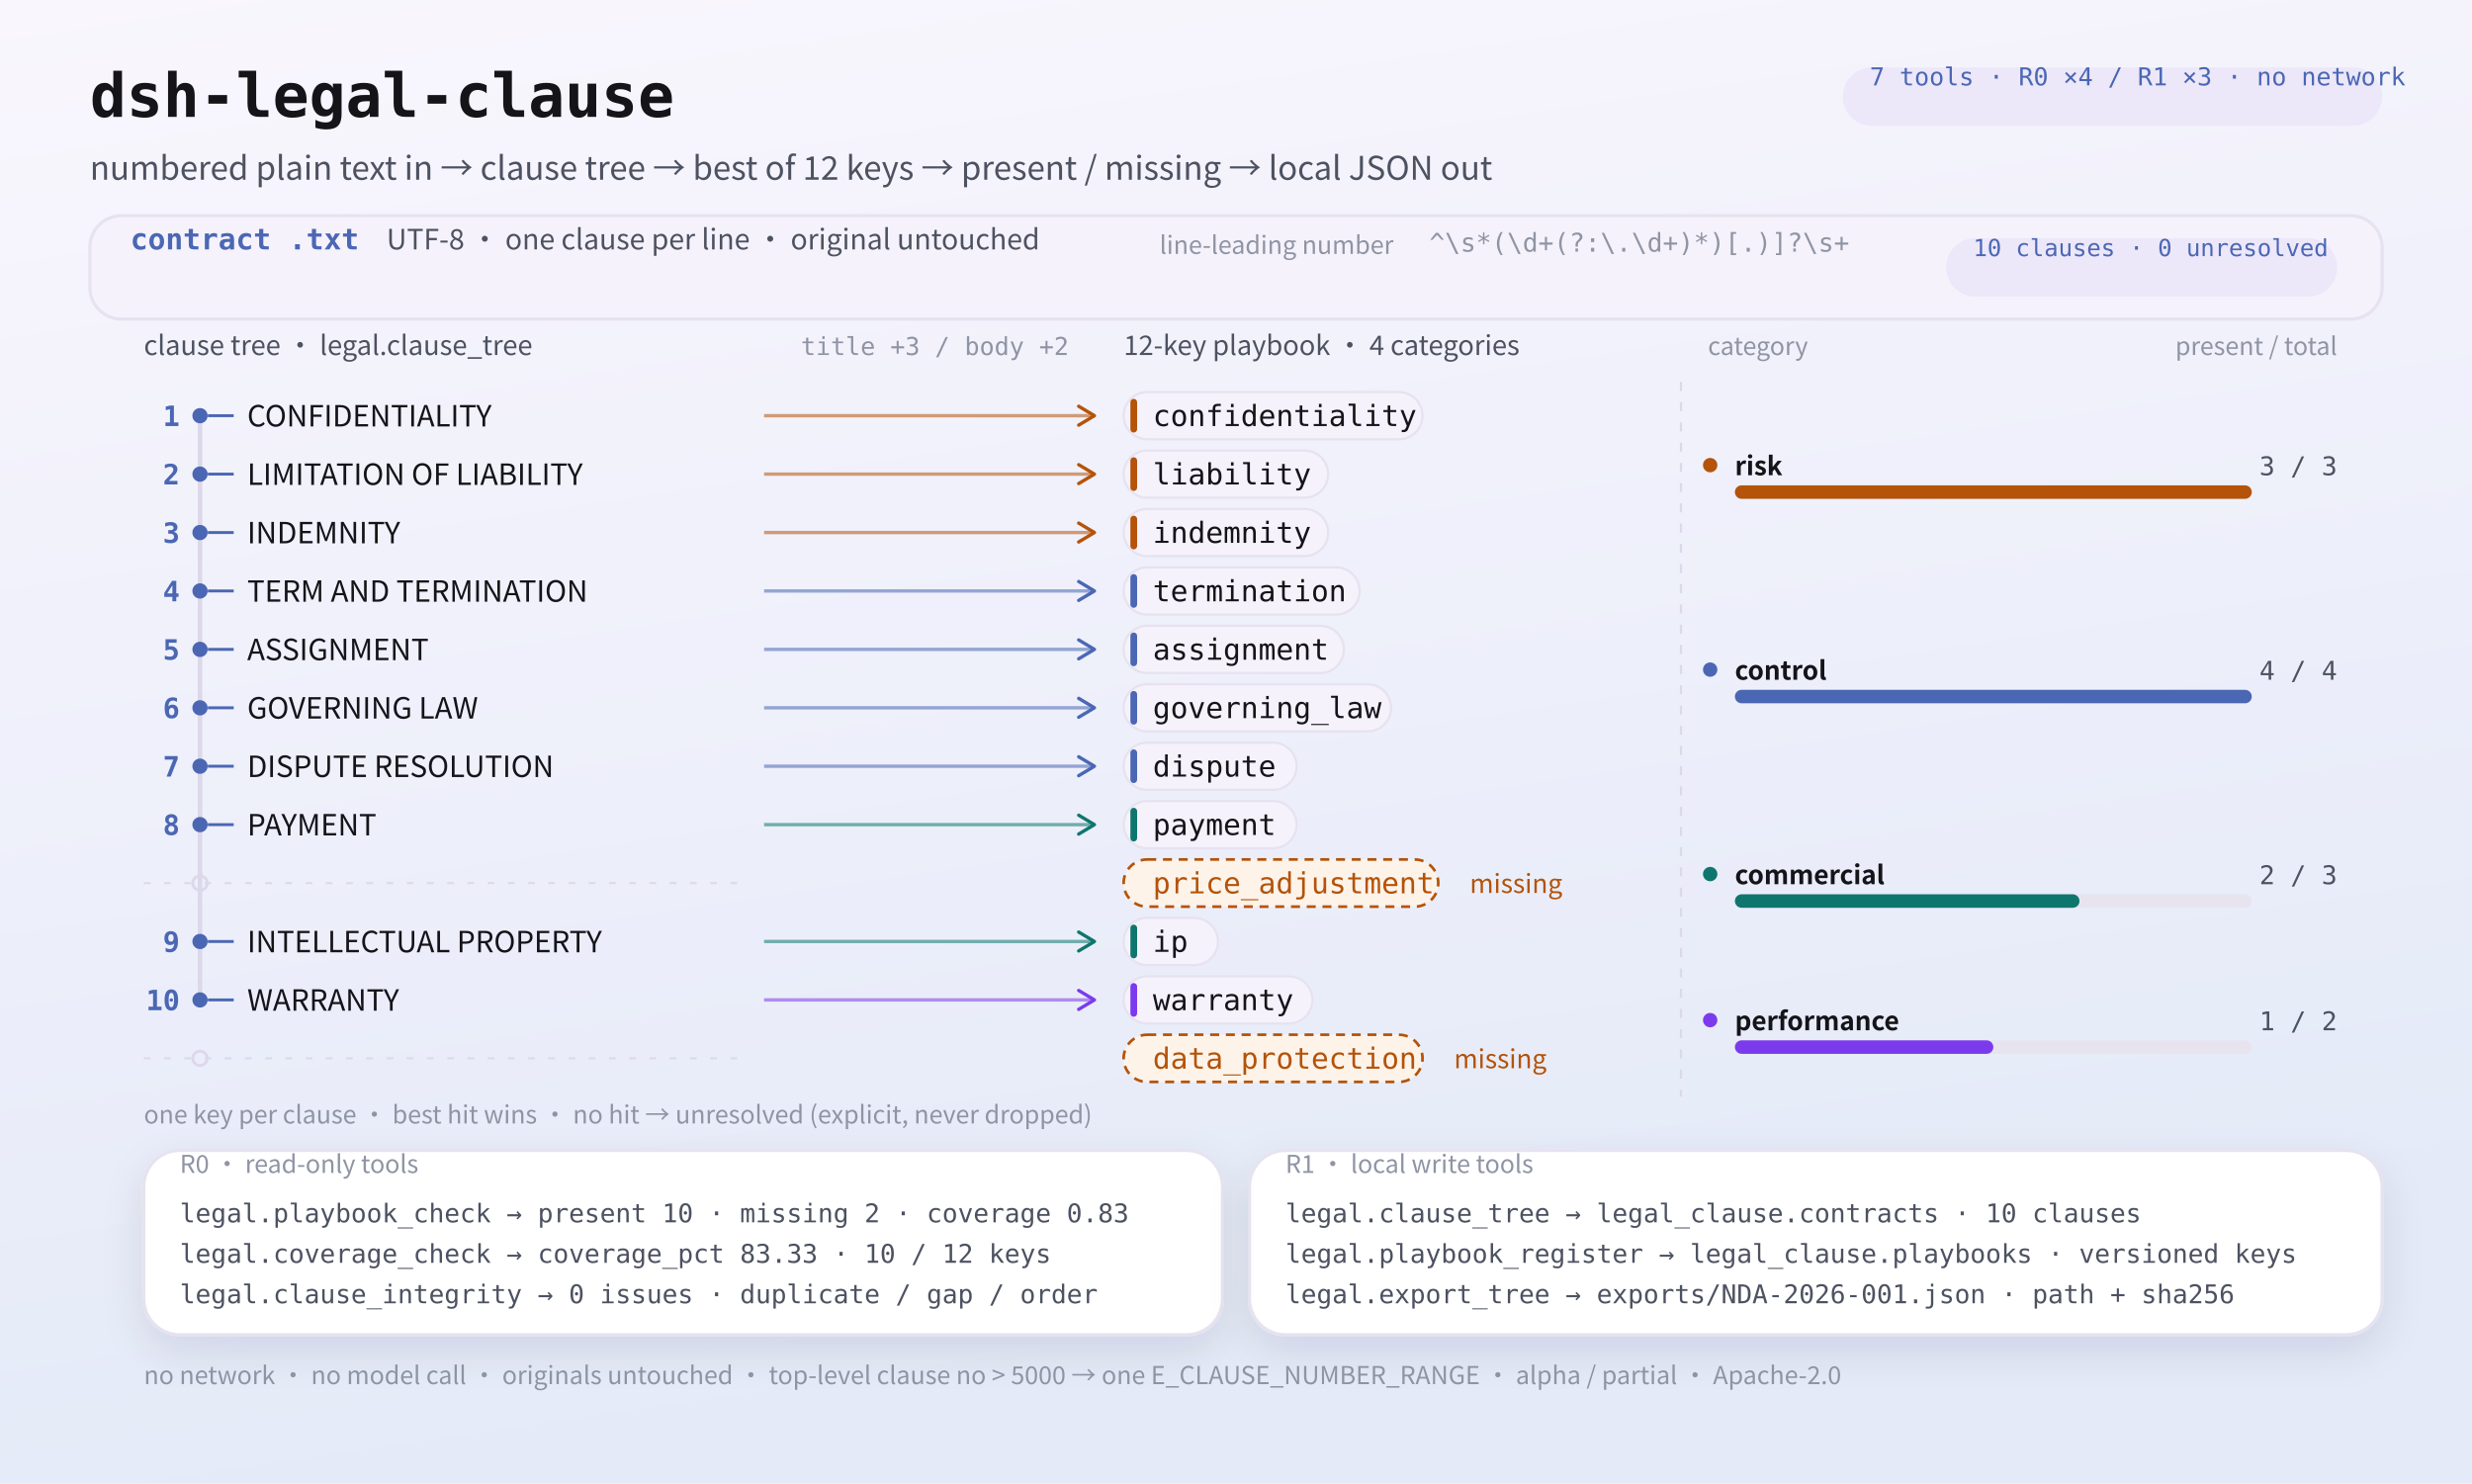
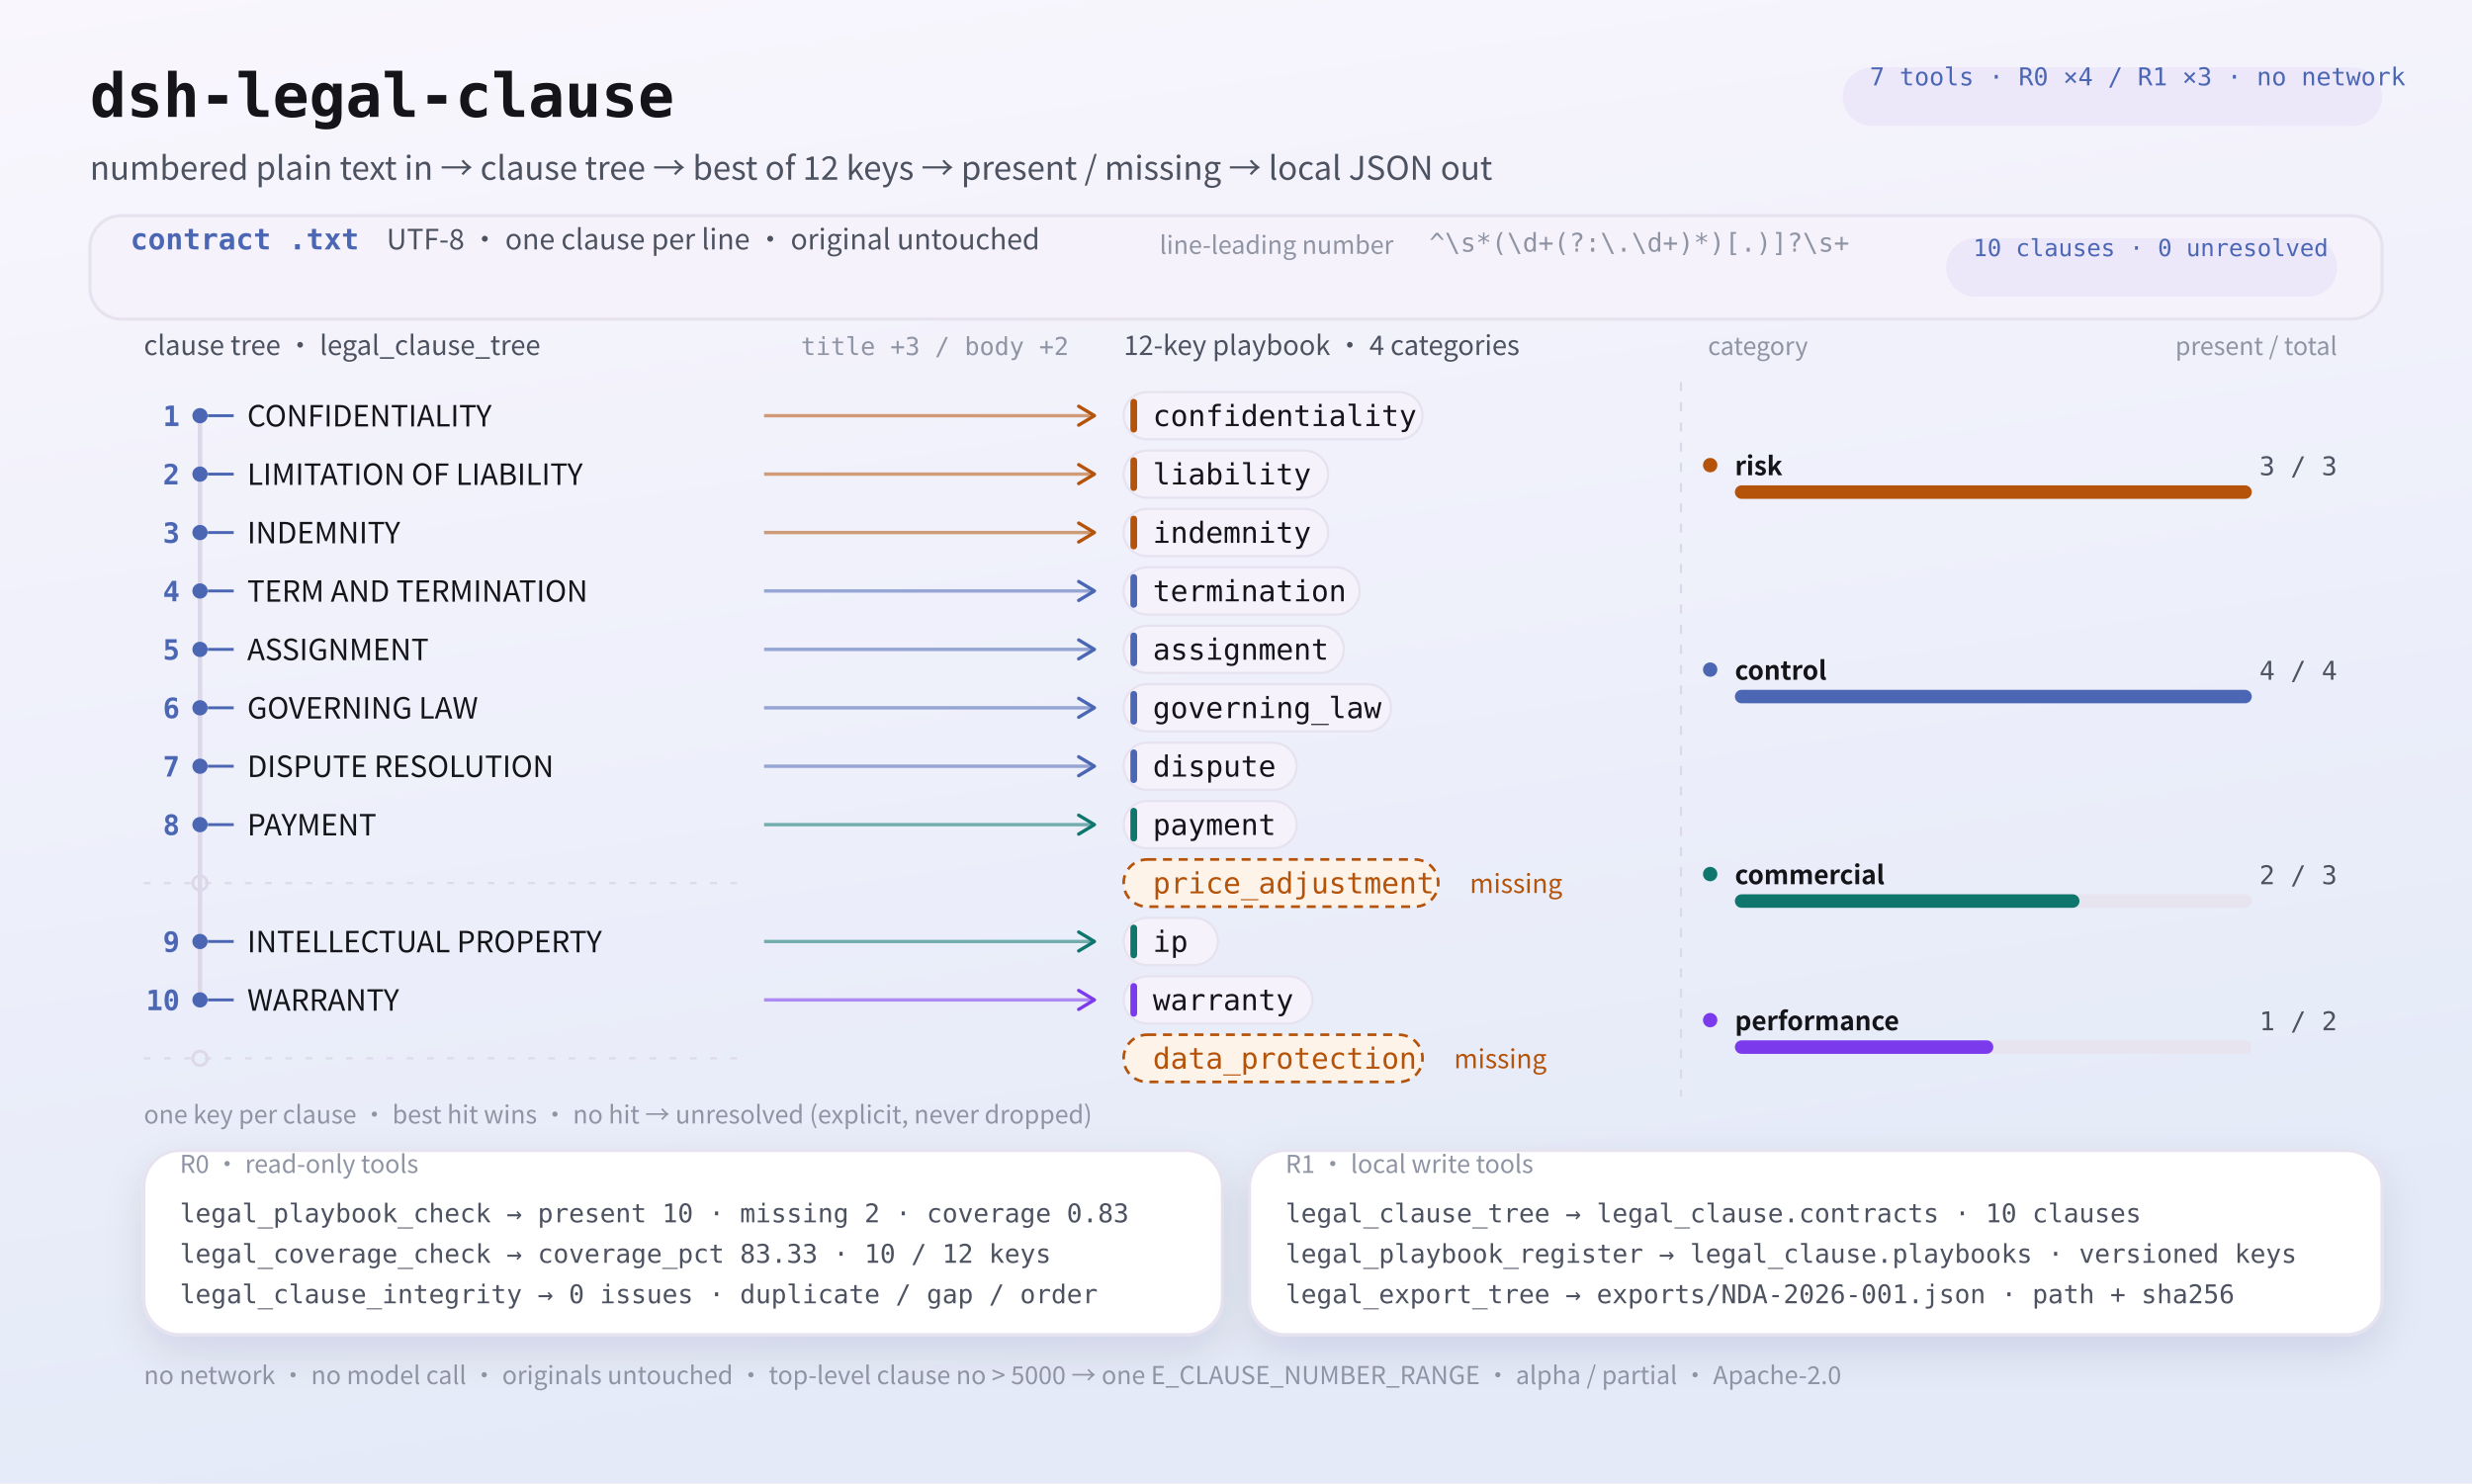
<svg xmlns="http://www.w3.org/2000/svg" width="1100" height="660" viewBox="0 0 1100 660" role="img" aria-label="dsh-legal-clause structure: a clause tree spine on the left sends one ribbon per clause to its key in the 12-key playbook deck; price_adjustment and data_protection stay hollow because no clause reached them; R0 read-only checks and R1 local writes close the figure">
  <defs>
    <linearGradient id="bg" x1="0" y1="0" x2="0.25" y2="1">
      <stop offset="0" stop-color="#f9f6fd" />
      <stop offset="1" stop-color="#e4eaf8" />
    </linearGradient>
    <filter id="soft" x="-25%" y="-25%" width="150%" height="165%">
      <feDropShadow dx="0" dy="7" stdDeviation="9" flood-color="#15112a" flood-opacity="0.10" />
    </filter>
  </defs>
  <rect width="1100" height="660" fill="url(#bg)" />
  <text x="40" y="52" fill="#141419" font-family="'Consolas','SFMono-Regular','Menlo',ui-monospace,monospace" font-size="27" font-weight="700">dsh-legal-clause</text>
  <text x="40" y="80" fill="#4d5261" font-family="'Microsoft YaHei','PingFang SC','Noto Sans CJK SC','Source Han Sans SC',sans-serif" font-size="14.5">numbered plain text in → clause tree → best of 12 keys → present / missing → local JSON out</text>
  <rect x="820.0" y="30" width="240.0" height="26" rx="13" fill="#ece7f9" />
  <text x="832.0" y="38" fill="#4B67B4" font-family="'Consolas','SFMono-Regular','Menlo',ui-monospace,monospace" font-size="11">7 tools · R0 ×4 / R1 ×3 · no network</text>
  <rect x="40" y="96" width="1020" height="46" rx="14" fill="#f5f2fb" stroke="#e6e2ef" stroke-width="1.4" />
  <text x="58" y="111" fill="#4B67B4" font-family="'Consolas','SFMono-Regular','Menlo',ui-monospace,monospace" font-size="13" font-weight="700">contract .txt</text>
  <text x="172" y="111" fill="#4d5261" font-family="'Microsoft YaHei','PingFang SC','Noto Sans CJK SC','Source Han Sans SC',sans-serif" font-size="12.5">UTF-8 · one clause per line · original untouched</text>
  <text x="516" y="113" fill="#8f94a4" font-family="'Microsoft YaHei','PingFang SC','Noto Sans CJK SC','Source Han Sans SC',sans-serif" font-size="11">line-leading number</text>
  <text x="636" y="112" fill="#8f94a4" font-family="'Consolas','SFMono-Regular','Menlo',ui-monospace,monospace" font-size="11.5">^\s*(\d+(?:\.\d+)*)[.)]?\s+</text>
  <rect x="866.0" y="106" width="174.0" height="26" rx="13" fill="#ece7f9" />
  <text x="878.0" y="114" fill="#4B67B4" font-family="'Consolas','SFMono-Regular','Menlo',ui-monospace,monospace" font-size="10.5">10 clauses · 0 unresolved</text>
-   <text x="64" y="158" fill="#4d5261" font-family="'Microsoft YaHei','PingFang SC','Noto Sans CJK SC','Source Han Sans SC',sans-serif" font-size="12">clause tree · legal.clause_tree</text>
+   <text x="64" y="158" fill="#4d5261" font-family="'Microsoft YaHei','PingFang SC','Noto Sans CJK SC','Source Han Sans SC',sans-serif" font-size="12">clause tree · legal_clause_tree</text>
  <text x="416" y="158" fill="#8f94a4" font-family="'Consolas','SFMono-Regular','Menlo',ui-monospace,monospace" font-size="11" text-anchor="middle">title +3 / body +2</text>
  <text x="500" y="158" fill="#4d5261" font-family="'Microsoft YaHei','PingFang SC','Noto Sans CJK SC','Source Han Sans SC',sans-serif" font-size="12">12-key playbook · 4 categories</text>
  <text x="760" y="158" fill="#8f94a4" font-family="'Microsoft YaHei','PingFang SC','Noto Sans CJK SC','Source Han Sans SC',sans-serif" font-size="11">category</text>
  <text x="1040" y="158" fill="#8f94a4" font-family="'Microsoft YaHei','PingFang SC','Noto Sans CJK SC','Source Han Sans SC',sans-serif" font-size="11" text-anchor="end">present / total</text>
  <line x1="748" y1="170" x2="748" y2="488" stroke="#dcd8ea" stroke-width="1" stroke-dasharray="4 5" />
  <line x1="89" y1="185.0" x2="89" y2="445.0" stroke="#dcd8ea" stroke-width="2" />
  <text x="80" y="189.6" fill="#4B67B4" font-family="'Consolas','SFMono-Regular','Menlo',ui-monospace,monospace" font-size="12.5" text-anchor="end" font-weight="700">1</text>
  <circle cx="89" cy="185.0" r="3.4" fill="#4B67B4" />
  <line x1="92.5" y1="185.0" x2="104" y2="185.0" stroke="#4B67B4" stroke-width="1.3" />
  <text x="110" y="189.8" fill="#141419" font-family="'Microsoft YaHei','PingFang SC','Noto Sans CJK SC','Source Han Sans SC',sans-serif" font-size="13">CONFIDENTIALITY</text>
  <line x1="340" y1="185.0" x2="486" y2="185.0" stroke="#b45309" stroke-width="1.5" opacity="0.55" />
  <path d="M480 180.8L487 185.0L480 189.2" fill="none" stroke="#b45309" stroke-width="1.5" stroke-linecap="round" stroke-linejoin="round" />
  <rect x="500" y="174.5" width="133.0" height="21" rx="10.5" fill="#f5f2fb" stroke="#e6e2ef" stroke-width="1" />
  <rect x="503" y="177.5" width="3" height="15" rx="1.5" fill="#b45309" />
  <text x="513" y="189.6" fill="#141419" font-family="'Consolas','SFMono-Regular','Menlo',ui-monospace,monospace" font-size="13">confidentiality</text>
  <text x="80" y="215.6" fill="#4B67B4" font-family="'Consolas','SFMono-Regular','Menlo',ui-monospace,monospace" font-size="12.5" text-anchor="end" font-weight="700">2</text>
  <circle cx="89" cy="211.0" r="3.4" fill="#4B67B4" />
  <line x1="92.5" y1="211.0" x2="104" y2="211.0" stroke="#4B67B4" stroke-width="1.3" />
  <text x="110" y="215.8" fill="#141419" font-family="'Microsoft YaHei','PingFang SC','Noto Sans CJK SC','Source Han Sans SC',sans-serif" font-size="13">LIMITATION OF LIABILITY</text>
  <line x1="340" y1="211.0" x2="486" y2="211.0" stroke="#b45309" stroke-width="1.5" opacity="0.55" />
  <path d="M480 206.8L487 211.0L480 215.2" fill="none" stroke="#b45309" stroke-width="1.5" stroke-linecap="round" stroke-linejoin="round" />
  <rect x="500" y="200.5" width="91.0" height="21" rx="10.5" fill="#f5f2fb" stroke="#e6e2ef" stroke-width="1" />
  <rect x="503" y="203.5" width="3" height="15" rx="1.5" fill="#b45309" />
  <text x="513" y="215.6" fill="#141419" font-family="'Consolas','SFMono-Regular','Menlo',ui-monospace,monospace" font-size="13">liability</text>
  <text x="80" y="241.6" fill="#4B67B4" font-family="'Consolas','SFMono-Regular','Menlo',ui-monospace,monospace" font-size="12.5" text-anchor="end" font-weight="700">3</text>
  <circle cx="89" cy="237.0" r="3.4" fill="#4B67B4" />
  <line x1="92.5" y1="237.0" x2="104" y2="237.0" stroke="#4B67B4" stroke-width="1.3" />
  <text x="110" y="241.8" fill="#141419" font-family="'Microsoft YaHei','PingFang SC','Noto Sans CJK SC','Source Han Sans SC',sans-serif" font-size="13">INDEMNITY</text>
  <line x1="340" y1="237.0" x2="486" y2="237.0" stroke="#b45309" stroke-width="1.5" opacity="0.55" />
  <path d="M480 232.8L487 237.0L480 241.2" fill="none" stroke="#b45309" stroke-width="1.5" stroke-linecap="round" stroke-linejoin="round" />
  <rect x="500" y="226.5" width="91.0" height="21" rx="10.5" fill="#f5f2fb" stroke="#e6e2ef" stroke-width="1" />
  <rect x="503" y="229.5" width="3" height="15" rx="1.5" fill="#b45309" />
  <text x="513" y="241.6" fill="#141419" font-family="'Consolas','SFMono-Regular','Menlo',ui-monospace,monospace" font-size="13">indemnity</text>
  <text x="80" y="267.6" fill="#4B67B4" font-family="'Consolas','SFMono-Regular','Menlo',ui-monospace,monospace" font-size="12.5" text-anchor="end" font-weight="700">4</text>
  <circle cx="89" cy="263.0" r="3.4" fill="#4B67B4" />
  <line x1="92.5" y1="263.0" x2="104" y2="263.0" stroke="#4B67B4" stroke-width="1.3" />
  <text x="110" y="267.8" fill="#141419" font-family="'Microsoft YaHei','PingFang SC','Noto Sans CJK SC','Source Han Sans SC',sans-serif" font-size="13">TERM AND TERMINATION</text>
  <line x1="340" y1="263.0" x2="486" y2="263.0" stroke="#4B67B4" stroke-width="1.5" opacity="0.55" />
  <path d="M480 258.8L487 263.0L480 267.2" fill="none" stroke="#4B67B4" stroke-width="1.5" stroke-linecap="round" stroke-linejoin="round" />
  <rect x="500" y="252.5" width="105.0" height="21" rx="10.5" fill="#f5f2fb" stroke="#e6e2ef" stroke-width="1" />
  <rect x="503" y="255.5" width="3" height="15" rx="1.5" fill="#4B67B4" />
  <text x="513" y="267.6" fill="#141419" font-family="'Consolas','SFMono-Regular','Menlo',ui-monospace,monospace" font-size="13">termination</text>
  <text x="80" y="293.6" fill="#4B67B4" font-family="'Consolas','SFMono-Regular','Menlo',ui-monospace,monospace" font-size="12.5" text-anchor="end" font-weight="700">5</text>
  <circle cx="89" cy="289.0" r="3.4" fill="#4B67B4" />
  <line x1="92.5" y1="289.0" x2="104" y2="289.0" stroke="#4B67B4" stroke-width="1.3" />
  <text x="110" y="293.8" fill="#141419" font-family="'Microsoft YaHei','PingFang SC','Noto Sans CJK SC','Source Han Sans SC',sans-serif" font-size="13">ASSIGNMENT</text>
  <line x1="340" y1="289.0" x2="486" y2="289.0" stroke="#4B67B4" stroke-width="1.5" opacity="0.55" />
  <path d="M480 284.8L487 289.0L480 293.2" fill="none" stroke="#4B67B4" stroke-width="1.5" stroke-linecap="round" stroke-linejoin="round" />
  <rect x="500" y="278.5" width="98.0" height="21" rx="10.5" fill="#f5f2fb" stroke="#e6e2ef" stroke-width="1" />
  <rect x="503" y="281.5" width="3" height="15" rx="1.5" fill="#4B67B4" />
  <text x="513" y="293.6" fill="#141419" font-family="'Consolas','SFMono-Regular','Menlo',ui-monospace,monospace" font-size="13">assignment</text>
  <text x="80" y="319.6" fill="#4B67B4" font-family="'Consolas','SFMono-Regular','Menlo',ui-monospace,monospace" font-size="12.5" text-anchor="end" font-weight="700">6</text>
  <circle cx="89" cy="315.0" r="3.4" fill="#4B67B4" />
  <line x1="92.5" y1="315.0" x2="104" y2="315.0" stroke="#4B67B4" stroke-width="1.3" />
  <text x="110" y="319.8" fill="#141419" font-family="'Microsoft YaHei','PingFang SC','Noto Sans CJK SC','Source Han Sans SC',sans-serif" font-size="13">GOVERNING LAW</text>
  <line x1="340" y1="315.0" x2="486" y2="315.0" stroke="#4B67B4" stroke-width="1.5" opacity="0.55" />
  <path d="M480 310.8L487 315.0L480 319.2" fill="none" stroke="#4B67B4" stroke-width="1.5" stroke-linecap="round" stroke-linejoin="round" />
  <rect x="500" y="304.5" width="119.0" height="21" rx="10.5" fill="#f5f2fb" stroke="#e6e2ef" stroke-width="1" />
  <rect x="503" y="307.5" width="3" height="15" rx="1.5" fill="#4B67B4" />
  <text x="513" y="319.6" fill="#141419" font-family="'Consolas','SFMono-Regular','Menlo',ui-monospace,monospace" font-size="13">governing_law</text>
  <text x="80" y="345.6" fill="#4B67B4" font-family="'Consolas','SFMono-Regular','Menlo',ui-monospace,monospace" font-size="12.5" text-anchor="end" font-weight="700">7</text>
  <circle cx="89" cy="341.0" r="3.4" fill="#4B67B4" />
  <line x1="92.5" y1="341.0" x2="104" y2="341.0" stroke="#4B67B4" stroke-width="1.3" />
  <text x="110" y="345.8" fill="#141419" font-family="'Microsoft YaHei','PingFang SC','Noto Sans CJK SC','Source Han Sans SC',sans-serif" font-size="13">DISPUTE RESOLUTION</text>
  <line x1="340" y1="341.0" x2="486" y2="341.0" stroke="#4B67B4" stroke-width="1.5" opacity="0.55" />
  <path d="M480 336.8L487 341.0L480 345.2" fill="none" stroke="#4B67B4" stroke-width="1.5" stroke-linecap="round" stroke-linejoin="round" />
  <rect x="500" y="330.5" width="77.0" height="21" rx="10.5" fill="#f5f2fb" stroke="#e6e2ef" stroke-width="1" />
  <rect x="503" y="333.5" width="3" height="15" rx="1.5" fill="#4B67B4" />
  <text x="513" y="345.6" fill="#141419" font-family="'Consolas','SFMono-Regular','Menlo',ui-monospace,monospace" font-size="13">dispute</text>
  <text x="80" y="371.6" fill="#4B67B4" font-family="'Consolas','SFMono-Regular','Menlo',ui-monospace,monospace" font-size="12.5" text-anchor="end" font-weight="700">8</text>
  <circle cx="89" cy="367.0" r="3.4" fill="#4B67B4" />
  <line x1="92.5" y1="367.0" x2="104" y2="367.0" stroke="#4B67B4" stroke-width="1.3" />
  <text x="110" y="371.8" fill="#141419" font-family="'Microsoft YaHei','PingFang SC','Noto Sans CJK SC','Source Han Sans SC',sans-serif" font-size="13">PAYMENT</text>
  <line x1="340" y1="367.0" x2="486" y2="367.0" stroke="#0f766e" stroke-width="1.5" opacity="0.55" />
  <path d="M480 362.8L487 367.0L480 371.2" fill="none" stroke="#0f766e" stroke-width="1.5" stroke-linecap="round" stroke-linejoin="round" />
  <rect x="500" y="356.5" width="77.0" height="21" rx="10.5" fill="#f5f2fb" stroke="#e6e2ef" stroke-width="1" />
  <rect x="503" y="359.5" width="3" height="15" rx="1.5" fill="#0f766e" />
  <text x="513" y="371.6" fill="#141419" font-family="'Consolas','SFMono-Regular','Menlo',ui-monospace,monospace" font-size="13">payment</text>
  <line x1="64" y1="393.0" x2="330" y2="393.0" stroke="#dcd8ea" stroke-width="1" stroke-dasharray="3 6" opacity="0.9" />
  <circle cx="89" cy="393.0" r="3.2" fill="none" stroke="#dcd8ea" stroke-width="1.3" />
  <rect x="500" y="382.5" width="140.0" height="21" rx="10.5" fill="#fdf3e9" stroke="#b45309" stroke-width="1.2" stroke-dasharray="4 3" />
  <text x="513" y="397.6" fill="#b45309" font-family="'Consolas','SFMono-Regular','Menlo',ui-monospace,monospace" font-size="13">price_adjustment</text>
  <text x="654.0" y="397.4" fill="#b45309" font-family="'Microsoft YaHei','PingFang SC','Noto Sans CJK SC','Source Han Sans SC',sans-serif" font-size="11.5">missing</text>
  <text x="80" y="423.6" fill="#4B67B4" font-family="'Consolas','SFMono-Regular','Menlo',ui-monospace,monospace" font-size="12.5" text-anchor="end" font-weight="700">9</text>
  <circle cx="89" cy="419.0" r="3.4" fill="#4B67B4" />
  <line x1="92.5" y1="419.0" x2="104" y2="419.0" stroke="#4B67B4" stroke-width="1.3" />
  <text x="110" y="423.8" fill="#141419" font-family="'Microsoft YaHei','PingFang SC','Noto Sans CJK SC','Source Han Sans SC',sans-serif" font-size="13">INTELLECTUAL PROPERTY</text>
  <line x1="340" y1="419.0" x2="486" y2="419.0" stroke="#0f766e" stroke-width="1.5" opacity="0.55" />
  <path d="M480 414.8L487 419.0L480 423.2" fill="none" stroke="#0f766e" stroke-width="1.5" stroke-linecap="round" stroke-linejoin="round" />
  <rect x="500" y="408.5" width="42.0" height="21" rx="10.5" fill="#f5f2fb" stroke="#e6e2ef" stroke-width="1" />
  <rect x="503" y="411.5" width="3" height="15" rx="1.5" fill="#0f766e" />
  <text x="513" y="423.6" fill="#141419" font-family="'Consolas','SFMono-Regular','Menlo',ui-monospace,monospace" font-size="13">ip</text>
  <text x="80" y="449.6" fill="#4B67B4" font-family="'Consolas','SFMono-Regular','Menlo',ui-monospace,monospace" font-size="12.5" text-anchor="end" font-weight="700">10</text>
  <circle cx="89" cy="445.0" r="3.4" fill="#4B67B4" />
  <line x1="92.5" y1="445.0" x2="104" y2="445.0" stroke="#4B67B4" stroke-width="1.3" />
  <text x="110" y="449.8" fill="#141419" font-family="'Microsoft YaHei','PingFang SC','Noto Sans CJK SC','Source Han Sans SC',sans-serif" font-size="13">WARRANTY</text>
  <line x1="340" y1="445.0" x2="486" y2="445.0" stroke="#7c3aed" stroke-width="1.5" opacity="0.55" />
  <path d="M480 440.8L487 445.0L480 449.2" fill="none" stroke="#7c3aed" stroke-width="1.5" stroke-linecap="round" stroke-linejoin="round" />
  <rect x="500" y="434.5" width="84.0" height="21" rx="10.5" fill="#f5f2fb" stroke="#e6e2ef" stroke-width="1" />
  <rect x="503" y="437.5" width="3" height="15" rx="1.5" fill="#7c3aed" />
  <text x="513" y="449.6" fill="#141419" font-family="'Consolas','SFMono-Regular','Menlo',ui-monospace,monospace" font-size="13">warranty</text>
  <line x1="64" y1="471.0" x2="330" y2="471.0" stroke="#dcd8ea" stroke-width="1" stroke-dasharray="3 6" opacity="0.9" />
  <circle cx="89" cy="471.0" r="3.2" fill="none" stroke="#dcd8ea" stroke-width="1.3" />
  <rect x="500" y="460.5" width="133.0" height="21" rx="10.5" fill="#fdf3e9" stroke="#b45309" stroke-width="1.2" stroke-dasharray="4 3" />
  <text x="513" y="475.6" fill="#b45309" font-family="'Consolas','SFMono-Regular','Menlo',ui-monospace,monospace" font-size="13">data_protection</text>
  <text x="647.0" y="475.4" fill="#b45309" font-family="'Microsoft YaHei','PingFang SC','Noto Sans CJK SC','Source Han Sans SC',sans-serif" font-size="11.5">missing</text>
  <circle cx="761" cy="207.0" r="3.2" fill="#b45309" />
  <text x="772" y="211.5" fill="#141419" font-family="'Microsoft YaHei','PingFang SC','Noto Sans CJK SC','Source Han Sans SC',sans-serif" font-size="11.5" font-weight="700">risk</text>
  <text x="1040" y="211.5" fill="#4d5261" font-family="'Consolas','SFMono-Regular','Menlo',ui-monospace,monospace" font-size="11.5" text-anchor="end">3 / 3</text>
  <rect x="772" y="216.0" width="230" height="6" rx="3" fill="#e7e4f0" />
  <rect x="772" y="216.0" width="230.0" height="6" rx="3" fill="#b45309" />
  <circle cx="761" cy="298.0" r="3.2" fill="#4B67B4" />
  <text x="772" y="302.5" fill="#141419" font-family="'Microsoft YaHei','PingFang SC','Noto Sans CJK SC','Source Han Sans SC',sans-serif" font-size="11.5" font-weight="700">control</text>
  <text x="1040" y="302.5" fill="#4d5261" font-family="'Consolas','SFMono-Regular','Menlo',ui-monospace,monospace" font-size="11.5" text-anchor="end">4 / 4</text>
  <rect x="772" y="307.0" width="230" height="6" rx="3" fill="#e7e4f0" />
  <rect x="772" y="307.0" width="230.0" height="6" rx="3" fill="#4B67B4" />
  <circle cx="761" cy="389.0" r="3.2" fill="#0f766e" />
  <text x="772" y="393.5" fill="#141419" font-family="'Microsoft YaHei','PingFang SC','Noto Sans CJK SC','Source Han Sans SC',sans-serif" font-size="11.5" font-weight="700">commercial</text>
  <text x="1040" y="393.5" fill="#4d5261" font-family="'Consolas','SFMono-Regular','Menlo',ui-monospace,monospace" font-size="11.5" text-anchor="end">2 / 3</text>
  <rect x="772" y="398.0" width="230" height="6" rx="3" fill="#e7e4f0" />
  <rect x="772" y="398.0" width="153.333" height="6" rx="3" fill="#0f766e" />
  <circle cx="761" cy="454.0" r="3.2" fill="#7c3aed" />
  <text x="772" y="458.5" fill="#141419" font-family="'Microsoft YaHei','PingFang SC','Noto Sans CJK SC','Source Han Sans SC',sans-serif" font-size="11.5" font-weight="700">performance</text>
  <text x="1040" y="458.5" fill="#4d5261" font-family="'Consolas','SFMono-Regular','Menlo',ui-monospace,monospace" font-size="11.5" text-anchor="end">1 / 2</text>
  <rect x="772" y="463.0" width="230" height="6" rx="3" fill="#e7e4f0" />
  <rect x="772" y="463.0" width="115.0" height="6" rx="3" fill="#7c3aed" />
  <text x="64" y="500" fill="#8f94a4" font-family="'Microsoft YaHei','PingFang SC','Noto Sans CJK SC','Source Han Sans SC',sans-serif" font-size="11">one key per clause · best hit wins · no hit → unresolved (explicit, never dropped)</text>
  <rect x="64" y="512" width="480" height="82" rx="16" fill="#ffffff" stroke="#e6e2ef" stroke-width="1.4" filter="url(#soft)" />
  <text x="80" y="522" fill="#8f94a4" font-family="'Microsoft YaHei','PingFang SC','Noto Sans CJK SC','Source Han Sans SC',sans-serif" font-size="11">R0 · read-only tools</text>
-   <text x="80" y="544" fill="#4d5261" font-family="'Consolas','SFMono-Regular','Menlo',ui-monospace,monospace" font-size="11.5">legal.playbook_check → present 10 · missing 2 · coverage 0.83</text>
-   <text x="80" y="562" fill="#4d5261" font-family="'Consolas','SFMono-Regular','Menlo',ui-monospace,monospace" font-size="11.5">legal.coverage_check → coverage_pct 83.33 · 10 / 12 keys</text>
-   <text x="80" y="580" fill="#4d5261" font-family="'Consolas','SFMono-Regular','Menlo',ui-monospace,monospace" font-size="11.5">legal.clause_integrity → 0 issues · duplicate / gap / order</text>
+   <text x="80" y="544" fill="#4d5261" font-family="'Consolas','SFMono-Regular','Menlo',ui-monospace,monospace" font-size="11.5">legal_playbook_check → present 10 · missing 2 · coverage 0.83</text>
+   <text x="80" y="562" fill="#4d5261" font-family="'Consolas','SFMono-Regular','Menlo',ui-monospace,monospace" font-size="11.5">legal_coverage_check → coverage_pct 83.33 · 10 / 12 keys</text>
+   <text x="80" y="580" fill="#4d5261" font-family="'Consolas','SFMono-Regular','Menlo',ui-monospace,monospace" font-size="11.5">legal_clause_integrity → 0 issues · duplicate / gap / order</text>
  <rect x="556" y="512" width="504" height="82" rx="16" fill="#ffffff" stroke="#e6e2ef" stroke-width="1.4" filter="url(#soft)" />
  <text x="572" y="522" fill="#8f94a4" font-family="'Microsoft YaHei','PingFang SC','Noto Sans CJK SC','Source Han Sans SC',sans-serif" font-size="11">R1 · local write tools</text>
-   <text x="572" y="544" fill="#4d5261" font-family="'Consolas','SFMono-Regular','Menlo',ui-monospace,monospace" font-size="11.5">legal.clause_tree → legal_clause.contracts · 10 clauses</text>
-   <text x="572" y="562" fill="#4d5261" font-family="'Consolas','SFMono-Regular','Menlo',ui-monospace,monospace" font-size="11.5">legal.playbook_register → legal_clause.playbooks · versioned keys</text>
-   <text x="572" y="580" fill="#4d5261" font-family="'Consolas','SFMono-Regular','Menlo',ui-monospace,monospace" font-size="11.5">legal.export_tree → exports/NDA-2026-001.json · path + sha256</text>
+   <text x="572" y="544" fill="#4d5261" font-family="'Consolas','SFMono-Regular','Menlo',ui-monospace,monospace" font-size="11.5">legal_clause_tree → legal_clause.contracts · 10 clauses</text>
+   <text x="572" y="562" fill="#4d5261" font-family="'Consolas','SFMono-Regular','Menlo',ui-monospace,monospace" font-size="11.5">legal_playbook_register → legal_clause.playbooks · versioned keys</text>
+   <text x="572" y="580" fill="#4d5261" font-family="'Consolas','SFMono-Regular','Menlo',ui-monospace,monospace" font-size="11.5">legal_export_tree → exports/NDA-2026-001.json · path + sha256</text>
  <text x="64" y="616" fill="#8f94a4" font-family="'Microsoft YaHei','PingFang SC','Noto Sans CJK SC','Source Han Sans SC',sans-serif" font-size="11">no network · no model call · originals untouched · top-level clause no &gt; 5000 → one E_CLAUSE_NUMBER_RANGE · alpha / partial · Apache-2.0</text>
</svg>
